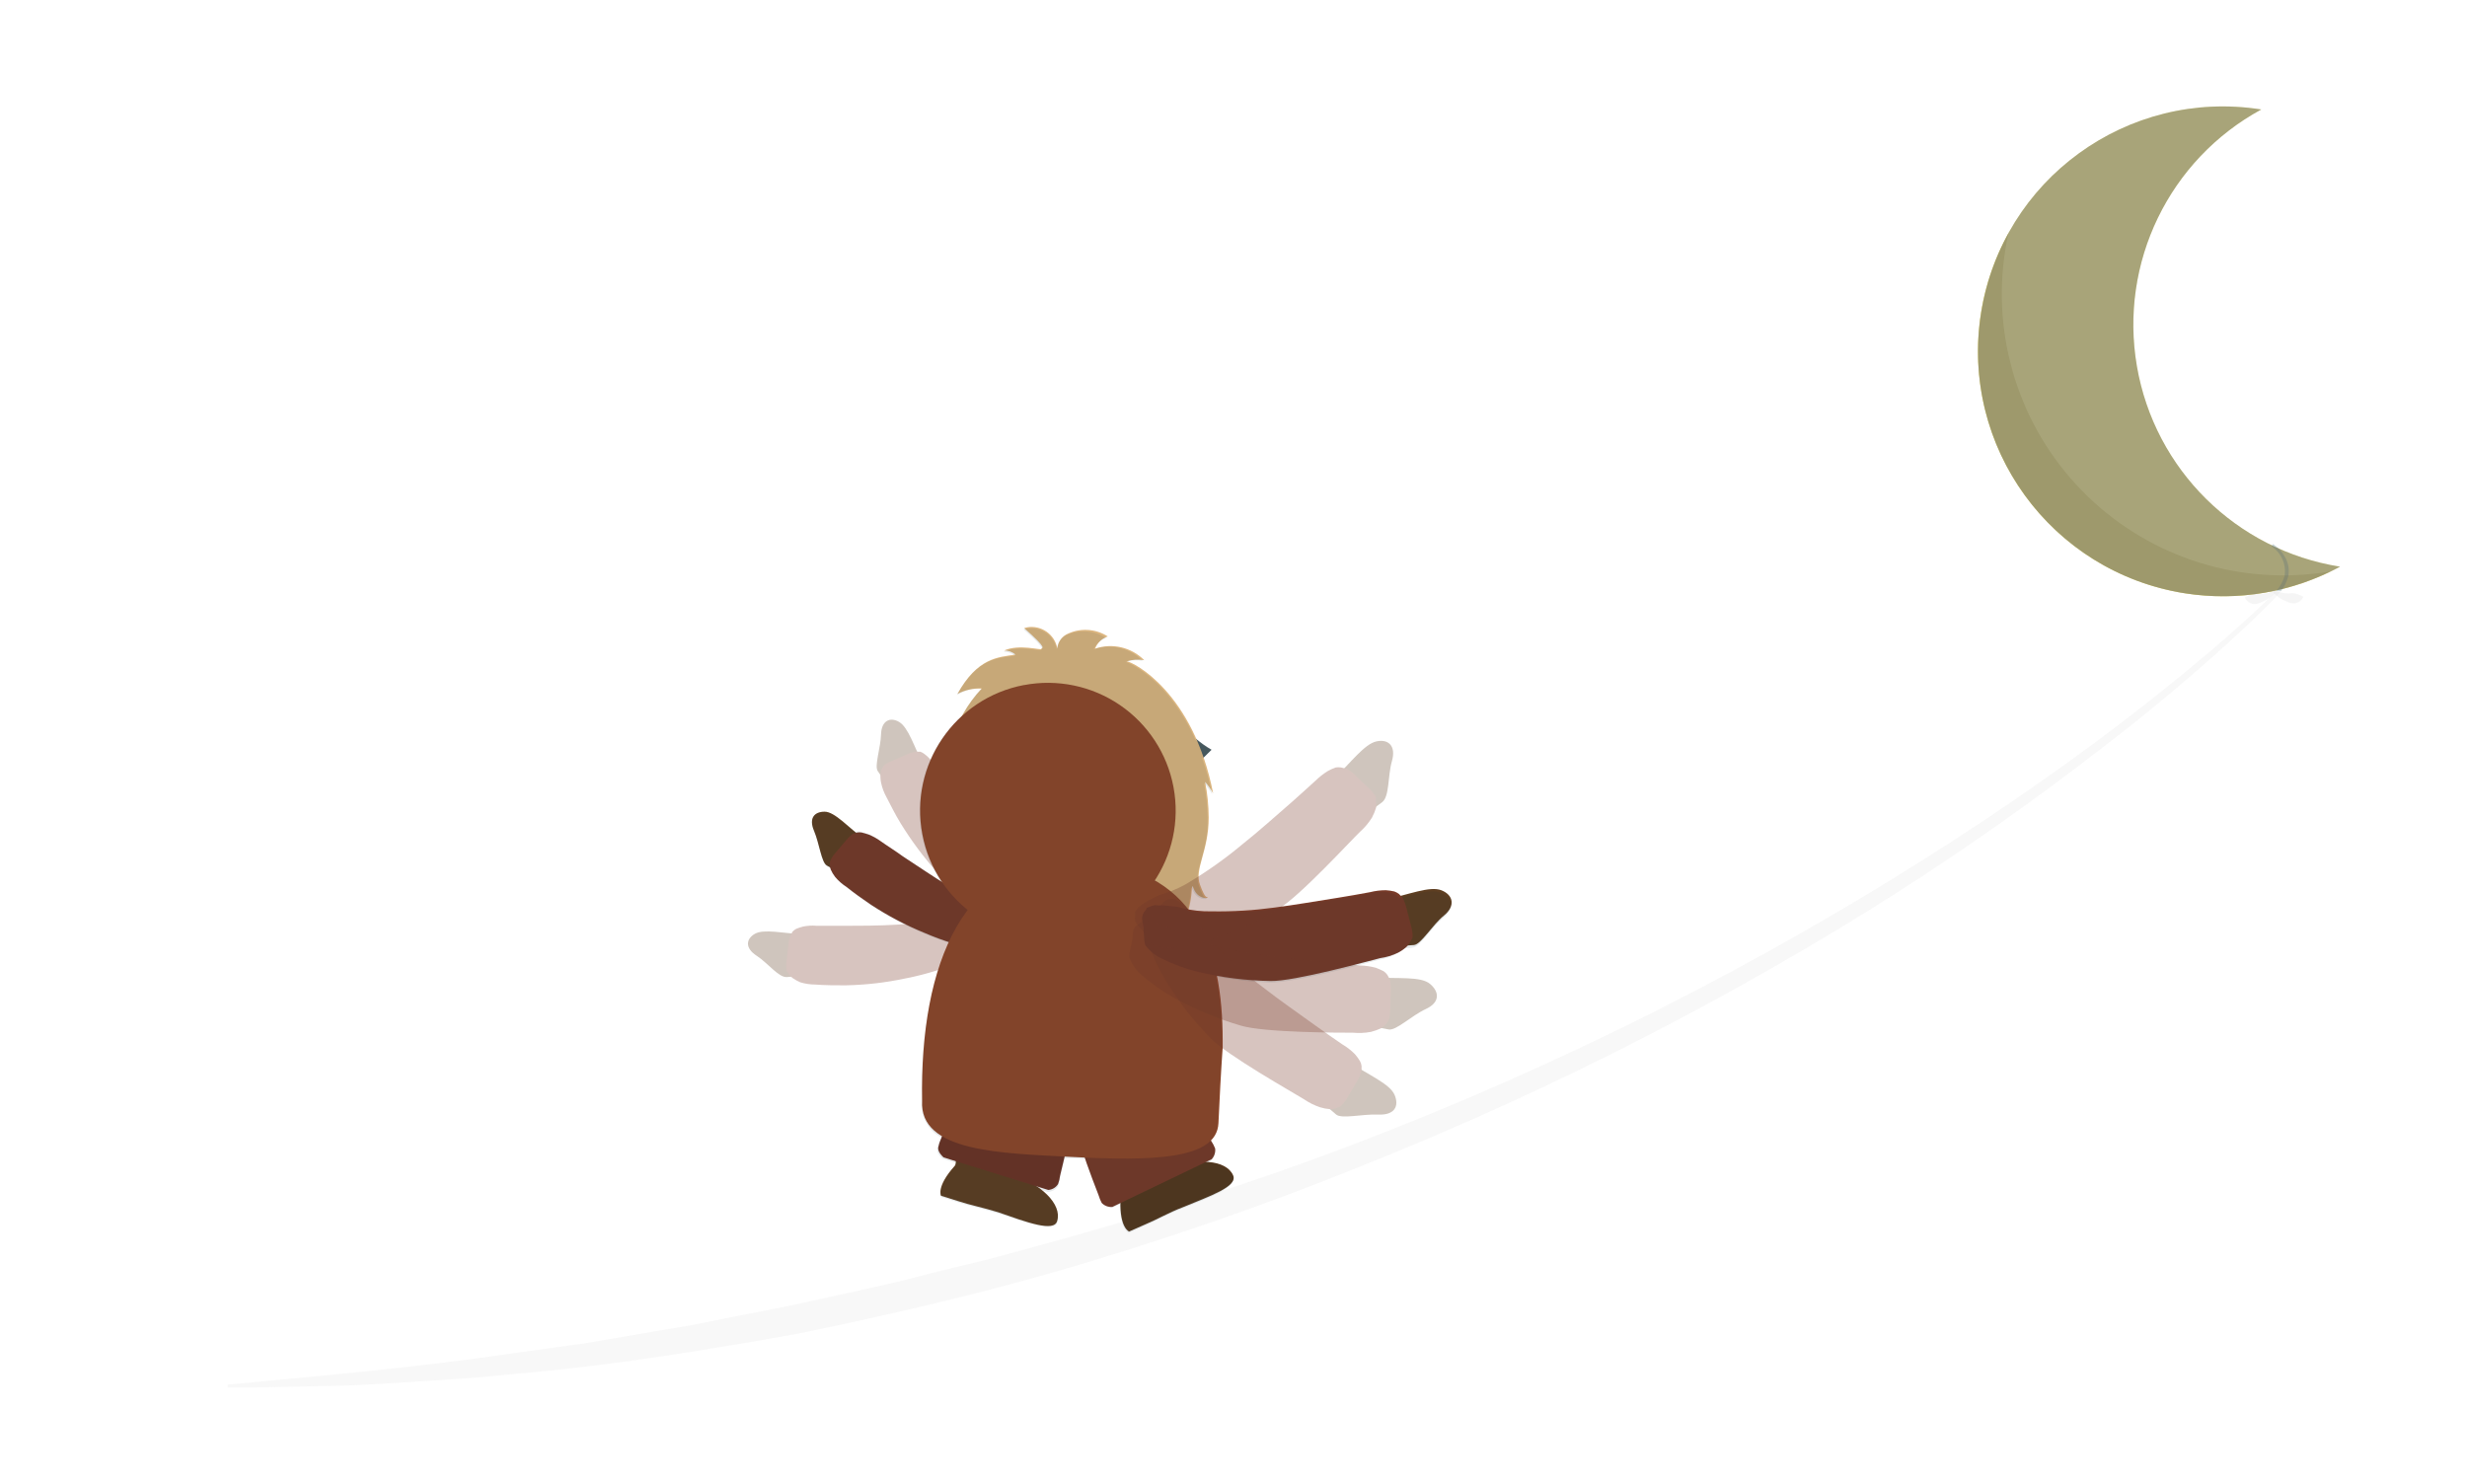
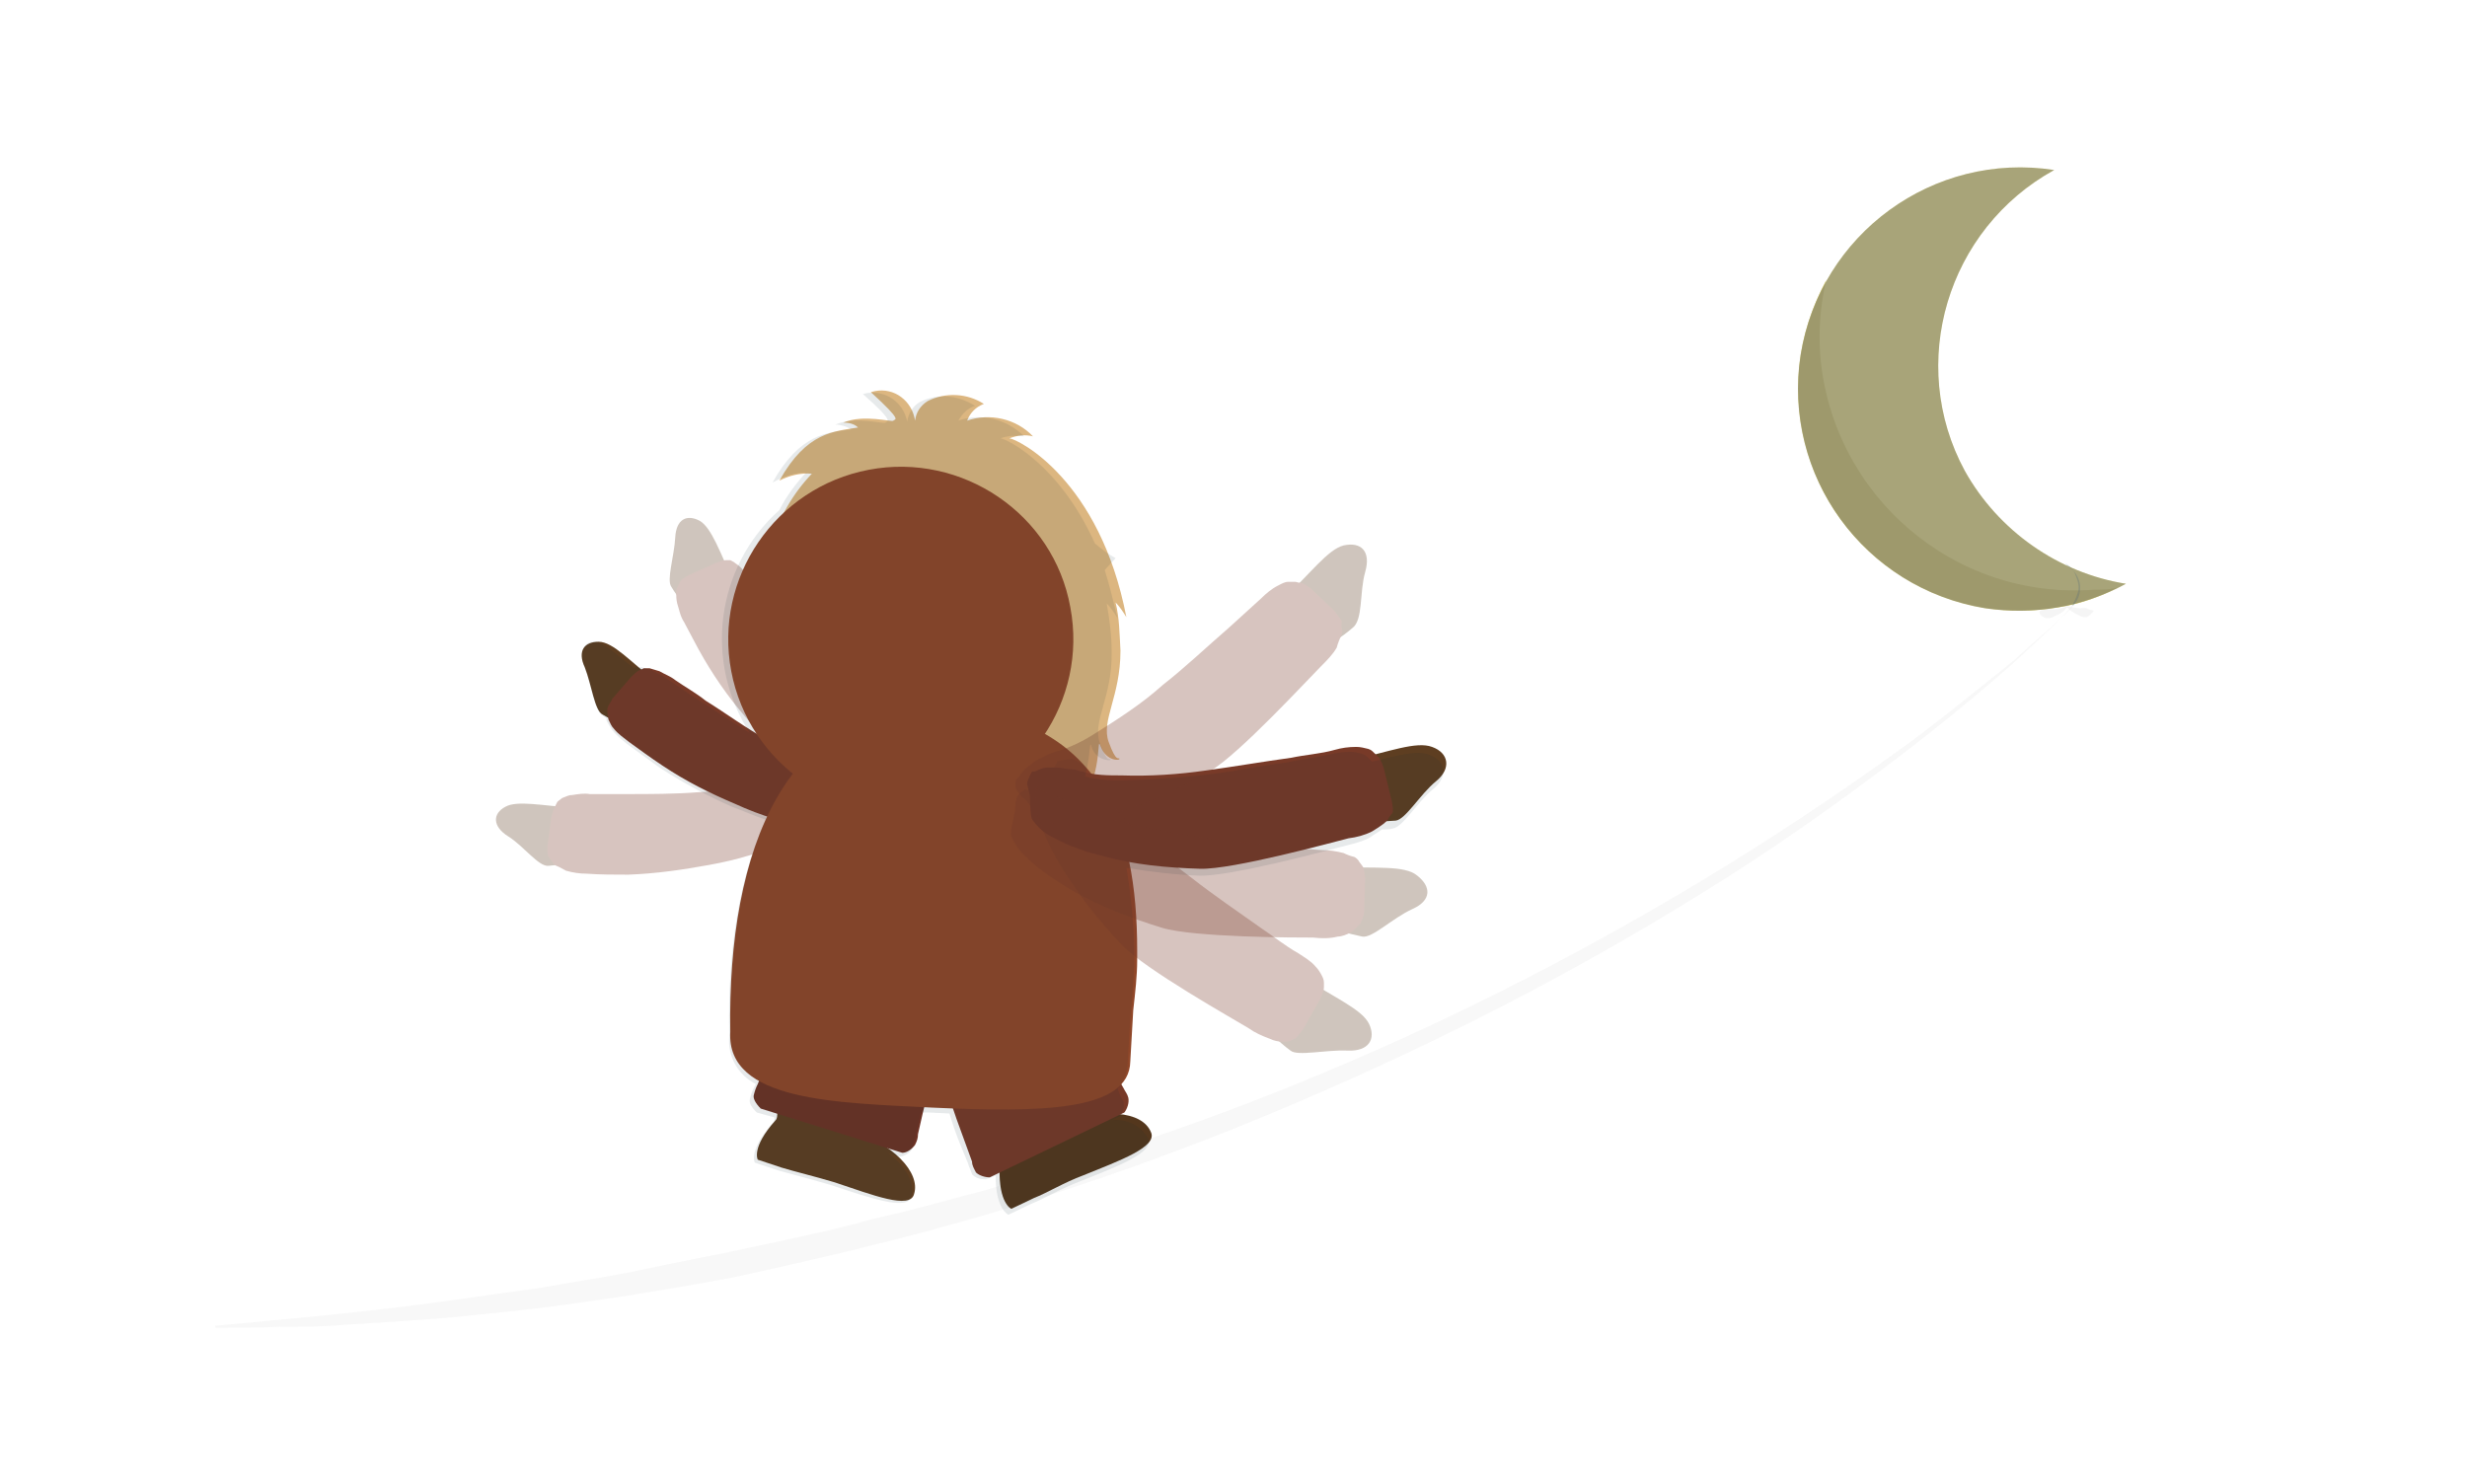
- <svg xmlns="http://www.w3.org/2000/svg" id="Layer_3" data-name="Layer 3" viewBox="0 0 251 151">
-   <defs>
-     <style>.cls-1{fill:none;}.cls-2{fill:#f4ed97;}.cls-3{fill:#e0d67c;}.cls-4{opacity:0.3;}.cls-5{fill:#5e3e21;}.cls-6{fill:#783a28;}.cls-7{opacity:0.15;}.cls-8{fill:#cecece;}.cls-9{fill:#4b5c61;}.cls-10{fill:#54371d;}.cls-11{fill:#6d3325;}.cls-12{fill:#dcb680;}.cls-13{fill:#8f4729;}.cls-14{opacity:0.2;}.cls-15{fill:#062633;opacity:0.1;isolation:isolate;}.cls-16{clip-path:url(#clip-path);}.cls-17{fill:#15576b;}.cls-18{fill:#5b5b5b;opacity:0.5;}</style>
-     <clipPath id="clip-path">
-       <rect class="cls-1" x="229.33" y="54.73" width="4.38" height="5.4" />
-     </clipPath>
-   </defs>
-   <path class="cls-2" d="M238.09,57.66a25.1,25.1,0,0,1-15.81,2.71,24.92,24.92,0,0,1,7.79-49.23,24.93,24.93,0,0,0,8,46.52Z" />
-   <path class="cls-3" d="M201.61,40A24.94,24.94,0,0,0,237.1,58.15c-.83.14-1.68.24-2.54.31a28.63,28.63,0,0,1-30.21-34.74A24.73,24.73,0,0,0,201.61,40Z" />
-   <g class="cls-4">
-     <path class="cls-5" d="M82,95.1c-2.33-.13-4.28-.61-5.2-.08s-1,1.46.17,2.22,2.24,2.23,3.08,2.18,2.43-.18,2.75-.75a17.92,17.92,0,0,0,.31-3.58Z" />
-     <path class="cls-6" d="M102.18,92.4c.39.32.45.54.46.71a4.64,4.64,0,0,1,0,.53,2.76,2.76,0,0,1-.34,1A3.82,3.82,0,0,1,101.08,96a16.27,16.27,0,0,1-2.92,1.68,28.86,28.86,0,0,1-6,1.87,32.25,32.25,0,0,1-6.11.71c-1.06,0-2.09,0-3.1-.08a5.25,5.25,0,0,1-1.53-.23,4.32,4.32,0,0,1-.76-.42,1.33,1.33,0,0,1-.36-.35l-.17-.26C80,98.82,80,98.68,80,98l.24-2.15a2.9,2.9,0,0,1,.26-.8l.14-.26a1.72,1.72,0,0,1,.37-.28,5.73,5.73,0,0,1,.7-.23,4.79,4.79,0,0,1,1.36-.08c.92,0,1.84,0,2.76,0,1.85,0,3.71,0,5.53-.12a37,37,0,0,0,5.34-.63,10,10,0,0,0,2.38-.76l.53-.22.57-.17c.21-.06.43-.11.64-.15a3,3,0,0,0,.42-.06,1.72,1.72,0,0,1,.81.09Z" />
+ <svg xmlns="http://www.w3.org/2000/svg" xmlns:xlink="http://www.w3.org/1999/xlink" version="1.1" id="Layer_3" x="0px" y="0px" viewBox="0 0 251 151" style="enable-background:new 0 0 251 151;" xml:space="preserve">
+   <style type="text/css">
+ 	.st0{fill:#F4ED97;}
+ 	.st1{fill:#E0D67C;}
+ 	.st2{opacity:0.3;}
+ 	.st3{fill:#5E3E21;}
+ 	.st4{fill:#783A28;}
+ 	.st5{opacity:0.15;}
+ 	.st6{fill:#CECECE;}
+ 	.st7{fill:#54371D;}
+ 	.st8{fill:#6D3325;}
+ 	.st9{fill:#DCB680;}
+ 	.st10{fill:#8F4729;}
+ 	.st11{opacity:0.2;}
+ 	.st12{opacity:0.1;fill:#062633;enable-background:new    ;}
+ 	.st13{clip-path:url(#SVGID_2_);}
+ 	.st14{fill:#15576B;}
+ 	.st15{opacity:0.5;fill:#5B5B5B;enable-background:new    ;}
+ </style>
+   <path class="st0" d="M216.3,59.4c-4.4,2.4-9.4,3.2-14.3,2.5c-12.3-2-20.7-13.5-18.8-25.8c2-12.3,13.5-20.7,25.8-18.8  c-10.9,6-15,19.7-9.1,30.6C203.3,54,209.4,58.3,216.3,59.4L216.3,59.4z" />
+   <path class="st1" d="M183.3,43.4c2.1,12.3,13.8,20.5,26.1,18.4c2.1-0.3,4.1-1,6-2c-0.7,0.2-1.6,0.2-2.3,0.2  c-14.3,1.1-26.7-9.6-27.9-23.8c-0.2-2.5,0-5.1,0.6-7.7C183.3,33.2,182.4,38.3,183.3,43.4z" />
+   <g class="st2">
+     <path class="st3" d="M58.4,82.2c-3.1-0.2-5.8-0.8-7-0.1c-1.3,0.7-1.3,2,0.3,3c1.6,1,3.1,3.1,4.1,3c1.2-0.1,3.3-0.3,3.7-1   c0.3-1.6,0.4-3.2,0.4-4.9L58.4,82.2z" />
+     <path class="st4" d="M85.7,78.5c0.5,0.4,0.6,0.7,0.6,1c0,0.3,0,0.4,0,0.7c-0.1,0.4-0.2,0.9-0.4,1.3c-0.4,0.7-1,1.3-1.6,1.8   c-1.3,0.9-2.5,1.6-4,2.2c-2.6,1.2-5.3,2-8.1,2.5c-2.7,0.5-5.5,0.9-8.3,1c-1.4,0-2.8,0-4.2-0.1c-0.7,0-1.4-0.1-2.1-0.3   c-0.4-0.2-0.7-0.4-1-0.5c-0.2-0.1-0.4-0.3-0.4-0.4l-0.3-0.4c-0.2-0.2-0.2-0.4-0.2-1.3l0.4-2.9c0.1-0.4,0.2-0.7,0.4-1.1l0.2-0.4   c0.2-0.2,0.4-0.3,0.5-0.4c0.3-0.1,0.6-0.3,1-0.3c0.6-0.1,1.3-0.2,1.8-0.1c1.3,0,2.5,0,3.7,0c2.5,0,5,0,7.5-0.2   c2.4-0.1,4.9-0.4,7.2-0.8c1.1-0.2,2.2-0.5,3.2-1l0.7-0.3l0.8-0.3c0.3-0.1,0.5-0.2,0.9-0.2c0.2,0,0.4,0,0.5-0.1   C84.9,78.2,85.2,78.3,85.7,78.5L85.7,78.5z" />
  </g>
-   <g class="cls-4">
-     <path class="cls-5" d="M94,78c-1-2.08-1.6-4-2.52-4.54s-1.8-.13-1.84,1.26-.69,3.2-.34,3.73c.47.71,1.39,2.05,2,2a18.4,18.4,0,0,0,3.24-1.52Z" />
-     <path class="cls-6" d="M106.6,93.93c-.1.49-.25.65-.4.73a2.23,2.23,0,0,1-.48.26,2.72,2.72,0,0,1-1,.21,4.19,4.19,0,0,1-1.78-.38A15.41,15.41,0,0,1,100,93a28.17,28.17,0,0,1-4.67-4.26,34.82,34.82,0,0,1-3.68-4.94c-.55-.89-1-1.81-1.47-2.71a5.18,5.18,0,0,1-.53-1.42,3.2,3.2,0,0,1-.07-.87,1.21,1.21,0,0,1,.11-.49l.15-.28c0-.07.11-.19.67-.5l2-.87c.61-.2.75-.22.83-.17l.3,0a1.56,1.56,0,0,1,.4.22,4.15,4.15,0,0,1,1.31,1.65c.45.81.93,1.6,1.39,2.39,1,1.58,1.87,3.19,2.88,4.72a34.38,34.38,0,0,0,3.19,4.39,10.24,10.24,0,0,0,1.85,1.69l.46.34.43.4c.16.16.32.32.46.49a2.85,2.85,0,0,0,.25.33c.1.08.19.25.34.75Z" />
+   <g class="st2">
+     <path class="st3" d="M74.6,59.1c-1.3-2.8-2.2-5.4-3.4-6.1c-1.3-0.7-2.4-0.2-2.5,1.7c-0.1,1.9-0.9,4.3-0.4,5c0.6,1,1.9,2.8,2.7,2.7   c1.5-0.5,3-1.3,4.4-2.1L74.6,59.1z" />
+     <path class="st4" d="M91.6,80.6c-0.2,0.6-0.4,0.9-0.5,1c-0.2,0.2-0.4,0.3-0.6,0.4c-0.4,0.2-0.9,0.3-1.3,0.3c-0.8,0-1.6-0.2-2.4-0.5   c-1.4-0.6-2.7-1.4-4-2.3c-2.3-1.7-4.4-3.6-6.3-5.8c-1.9-2.1-3.5-4.3-4.9-6.7c-0.7-1.2-1.3-2.4-2-3.7c-0.4-0.6-0.5-1.3-0.7-1.9   c-0.1-0.4-0.1-0.8-0.1-1.2c0-0.3,0.1-0.4,0.2-0.6l0.2-0.4c0-0.1,0.2-0.3,0.9-0.7l2.7-1.2c0.8-0.3,1-0.3,1.1-0.3h0.4   c0.2,0.1,0.4,0.2,0.5,0.3c0.8,0.5,1.3,1.3,1.8,2.2c0.6,1.1,1.3,2.2,1.9,3.2c1.3,2.2,2.5,4.3,3.9,6.4c1.3,2.1,2.7,4,4.3,5.9   c0.7,0.9,1.6,1.6,2.5,2.2l0.6,0.4l0.5,0.5c0.2,0.2,0.4,0.4,0.6,0.6c0.1,0.2,0.2,0.3,0.4,0.4c0.2,0.1,0.3,0.4,0.4,1L91.6,80.6   L91.6,80.6z" />
  </g>
-   <g class="cls-7">
-     <path class="cls-8" d="M231.27,55.35a4,4,0,0,1,1.26,1.41,2.82,2.82,0,0,1,.28,1.89,4.22,4.22,0,0,1-.88,1.69c-.42.47-.85.89-1.28,1.33-1.73,1.73-3.53,3.37-5.35,5Q219.83,71.53,214,76q-11.6,9-24,16.72A331.49,331.49,0,0,1,137.62,119c-9.08,3.66-18.35,6.85-27.71,9.66s-18.9,5-28.49,7c-9.59,1.72-19.26,3.31-29,4.13-4.86.53-9.75.76-14.62,1.07-2.43.16-4.88.16-7.32.22s-4.88.11-7.32.11v-.3c9.69-.9,19.38-1.76,29-3.18l7.21-1,7.18-1.22,3.59-.61,3.58-.71,7.14-1.41,7.1-1.57c1.18-.27,2.37-.51,3.55-.81l3.53-.89c2.34-.61,4.72-1.12,7.06-1.76l7-1.93c9.33-2.62,18.59-5.56,27.67-9A328.72,328.72,0,0,0,189.2,91.47c8.34-5,16.47-10.35,24.28-16.15q5.86-4.36,11.43-9.07c1.84-1.59,3.68-3.19,5.43-4.87.43-.42.87-.85,1.28-1.28a3.86,3.86,0,0,0,.82-1.5,3,3,0,0,0-1.33-3Z" />
+   <g class="st5">
+     <path class="st6" d="M210.1,57.3c0.5,0.3,0.9,0.7,1.1,1.3c0.2,0.5,0.4,1.1,0.2,1.7c-0.2,0.6-0.4,1.1-0.8,1.6   c-0.4,0.4-0.7,0.8-1.1,1.2c-1.6,1.6-3.2,3-4.8,4.5c-3.3,2.9-6.7,5.7-10.2,8.4c-7,5.4-14.2,10.5-21.7,15.1   c-15,9.3-31,17.2-47.4,23.8c-8.3,3.3-16.6,6.2-25.1,8.7c-8.5,2.5-17.1,4.5-25.8,6.4c-8.7,1.6-17.4,3-26.2,3.8   c-4.4,0.5-8.8,0.7-13.2,1c-2.2,0.2-4.4,0.2-6.6,0.2c-2.2,0.1-4.4,0.1-6.6,0.1v-0.2c8.7-0.8,17.6-1.6,26.2-2.9l6.5-0.9l6.5-1.1   l3.3-0.6l3.3-0.7l6.5-1.3l6.5-1.4c1.1-0.2,2.1-0.5,3.2-0.7l3.2-0.8c2.1-0.6,4.2-1,6.4-1.6l6.4-1.7c8.4-2.4,16.8-5.1,25.1-8.2   c16.5-6.2,32.3-13.9,47.5-23c7.5-4.5,14.9-9.4,22-14.6c3.5-2.6,6.9-5.4,10.4-8.2c1.6-1.5,3.3-2.9,4.9-4.4c0.4-0.4,0.8-0.7,1.1-1.1   c0.3-0.4,0.6-0.8,0.7-1.4c0.2-1.1-0.3-2.1-1.2-2.7L210.1,57.3z" />
  </g>
-   <path class="cls-5" d="M88.15,85.59c-1.85-1.42-3.22-3-4.25-3s-1.63.64-1.08,1.94.75,3.23,1.31,3.54c.72.44,2.13,1.25,2.69.94a18.43,18.43,0,0,0,2.28-2.78Z" />
-   <path class="cls-6" d="M106.3,94.72a.91.91,0,0,1,0,.84A2.73,2.73,0,0,1,106,96a2.47,2.47,0,0,1-.79.61,3.89,3.89,0,0,1-1.77.43,17.19,17.19,0,0,1-3.36-.27,28.46,28.46,0,0,1-6-1.84,31.92,31.92,0,0,1-5.46-2.87c-.88-.59-1.71-1.19-2.5-1.82a5.16,5.16,0,0,1-1.14-1,3.55,3.55,0,0,1-.45-.75,1.33,1.33,0,0,1-.09-.49v-.31a2.48,2.48,0,0,1,.42-.74l1.39-1.64c.45-.44.6-.54.66-.5l.29-.1a1.44,1.44,0,0,1,.46,0c.25.06.48.13.72.21a5.62,5.62,0,0,1,1.2.66c.76.54,1.52,1,2.28,1.56,1.55,1,3.07,2.07,4.63,3a36.4,36.4,0,0,0,4.78,2.53,10.64,10.64,0,0,0,2.39.73,4,4,0,0,1,.58.11l.55.18a3.41,3.41,0,0,1,.63.24l.36.2a1.91,1.91,0,0,1,.63.54Z" />
-   <path class="cls-9" d="M109.35,90s-1,.09-4-3.29-2.83-4.52-2.83-4.52l15.4-12a8.75,8.75,0,0,0,2.21,3.37,11,11,0,0,0,3.14,2.73L109.35,90" />
-   <path class="cls-5" d="M97.1,118.67c-1.86,2.09-1.36,3-1.36,3l1.82.57h0c1,.34,2.51.65,4,1.11,2.87,1,5.69,2.07,6,.88.52-1.69-1.65-3.83-4.81-4.8a9.8,9.8,0,0,0-1.6-.38,3.31,3.31,0,0,0-.35-2.43s-3.76-.91-3.79-.43S97.5,118.34,97.1,118.67Z" />
-   <path class="cls-10" d="M114,122.2c-.08,2.76.88,3.11.88,3.11l1.74-.77h0c1-.41,2.32-1.17,3.72-1.7,2.76-1.14,5.63-2.11,5.12-3.25-.69-1.59-3.73-1.85-6.77-.52a9.51,9.51,0,0,0-1.45.76,12.18,12.18,0,0,0,0-2.63s-5.31,2.73-5,3.11S114,121.67,114,122.2Z" />
-   <path class="cls-11" d="M108.29,107.25a3.38,3.38,0,0,1,1.06,2.14c0,.61-.06,1.18-.07,1.78-.09,1.15-.26,2.29-.37,3.43a27.64,27.64,0,0,1-.66,3.38l-.4,1.67a3.35,3.35,0,0,1-.2.83,1.28,1.28,0,0,1-1,.6L96,117.77c-.46-.44-.6-.78-.53-1.07a3.94,3.94,0,0,1,.27-.82l.63-1.61c.42-1.08.85-2.13,1.36-3.17S98.8,109,99.35,108c.39-.5.6-1,1-1.5a3.42,3.42,0,0,1,2.09-1.15Z" />
-   <path class="cls-6" d="M115.07,106.51a3.67,3.67,0,0,1,2.25.84c.36.43.75.92,1.14,1.38.73.94,1.47,1.85,2.1,2.85s1.25,2,1.82,3l.85,1.51a4.23,4.23,0,0,1,.4.76,1.37,1.37,0,0,1-.36,1.11l-10.1,4.85a1.37,1.37,0,0,1-1.08-.41,4.51,4.51,0,0,1-.32-.79l-.63-1.65c-.41-1.07-.79-2.16-1.12-3.25s-.6-2.23-.86-3.35c-.11-.6-.24-1.16-.33-1.76a3.41,3.41,0,0,1,.76-2.27Z" />
-   <path class="cls-12" d="M108.26,96.18c-4-.92-6.09-3.17-6.19-4.29-.24.13,0,1.51.16,2.07-6.81-8.74-5-13-4.41-14.23-.25-.07-1.17,1.47-1.32,1.74a13.17,13.17,0,0,1,3.38-11.4,4.71,4.71,0,0,0-2.47.54c2.06-3.7,4.14-3.74,5.91-4a1.69,1.69,0,0,0-1.16-.42c1.56-.69,3.74,0,3.78-.16s.77.1-1.74-2.12l.31-.08A2.67,2.67,0,0,1,107.58,66a1.78,1.78,0,0,1,.91-1.44,4.22,4.22,0,0,1,4.22.2A2.08,2.08,0,0,0,111.42,66a4.83,4.83,0,0,1,5,1.18,3.71,3.71,0,0,0-1.78.11c.66.07,6.76,3.13,8.79,13.43a6.75,6.75,0,0,0-.82-1.16,19.06,19.06,0,0,1,.37,3.61c0,3.44-1.48,5.24-.89,6.85s.7,1.15.77,1.29-1,.18-1.41-.89.23,1.52-1.43,4.23c-1.2,2-1.24,4.29-2.32,5.43C116.25,98.33,113.74,97.41,108.26,96.18Z" />
-   <path class="cls-13" d="M124.4,106.6l0-.55a.86.86,0,0,0,0-.17c0-9.43-2.77-17.69-14.54-18.32h0C98,86.89,93.58,98.18,93.82,112h0c-.3,5.24,8.05,5.33,15.15,5.72,8.2.42,14.82.31,15-3.43l.19-3.83C124.23,109.06,124.32,107.78,124.4,106.6Z" />
-   <path class="cls-5" d="M139.47,91.76a21.7,21.7,0,0,0,1.08,4c.45.62,2.33.49,3.3.4.74-.06,1.84-2,3.06-3s.93-2.1-.25-2.57-3.29.43-5.91,1Z" />
-   <path class="cls-6" d="M116.66,92.39c.58-.25.83-.33,1-.27a2.05,2.05,0,0,0,.49,0,6.83,6.83,0,0,1,.78.06l.69.07c.23,0,.44.1.66.15a11.32,11.32,0,0,0,3,.33,42.4,42.4,0,0,0,6.37-.38c2.15-.28,4.32-.66,6.48-1,1.09-.18,2.17-.36,3.26-.57a6.7,6.7,0,0,1,1.61-.2,5.07,5.07,0,0,1,.87.13,1.66,1.66,0,0,1,.47.26l.24.25c.09,0,.19.18.44.88l.63,2.44c.14.76.06.91,0,1l-.18.32a1.76,1.76,0,0,1-.37.49,4.23,4.23,0,0,1-.86.59,6.11,6.11,0,0,1-1.81.55c-1.17.29-8.72,2.38-11.16,2.33a34.31,34.31,0,0,1-7.35-.92,18.11,18.11,0,0,1-3.69-1.34,4.55,4.55,0,0,1-1.66-1.32c-.24-.31-.16-1.77-.27-2.15a4.37,4.37,0,0,1-.11-.63,1.33,1.33,0,0,1,.42-.91Z" />
-   <path class="cls-13" d="M104.2,69.7h0a13,13,0,1,0,15.19,10.36A13,13,0,0,0,104.18,69.71Z" />
-   <g class="cls-14">
-     <path class="cls-8" d="M231.31,60.07a5.35,5.35,0,0,0,1.53.32c.25,0,.48-.07.69,0a3.81,3.81,0,0,1,.79.31v.09a1.12,1.12,0,0,1-.8.6,1.52,1.52,0,0,1-.91-.19,3.68,3.68,0,0,1-1.4-1Z" />
+   <path class="st3" d="M66.7,69.3c-2.5-1.9-4.3-4-5.8-4c-1.4,0-2.2,0.9-1.4,2.6c0.7,1.8,1,4.4,1.8,4.8c1,0.6,2.9,1.7,3.6,1.3  c1.2-1.2,2.2-2.4,3.1-3.8L66.7,69.3z" />
+   <path class="st4" d="M91.3,81.6c0.2,0.4,0.2,0.8,0,1.2c-0.1,0.2-0.3,0.4-0.4,0.6c-0.3,0.4-0.6,0.6-1.1,0.8c-0.7,0.4-1.5,0.5-2.4,0.5  c-1.5,0-3.1-0.1-4.5-0.4c-2.8-0.5-5.5-1.3-8.1-2.5c-2.6-1.1-5-2.3-7.4-3.9c-1.2-0.8-2.3-1.6-3.4-2.4c-0.5-0.4-1.1-0.8-1.5-1.3  c-0.3-0.3-0.4-0.6-0.6-1c0-0.3-0.1-0.5-0.1-0.7v-0.4c0.1-0.4,0.4-0.7,0.5-1l1.9-2.2c0.6-0.6,0.8-0.7,0.9-0.7l0.4-0.2  c0.2,0,0.4,0,0.6,0c0.4,0.1,0.6,0.2,1,0.3c0.5,0.3,1.1,0.5,1.6,0.9c1,0.7,2.1,1.3,3.1,2.1c2.1,1.3,4.1,2.8,6.3,4  c2.1,1.3,4.2,2.4,6.5,3.4c1.1,0.4,2.2,0.8,3.2,1c0.3,0,0.5,0.1,0.8,0.2l0.7,0.3c0.3,0.1,0.5,0.2,0.8,0.4l0.4,0.3  c0.4,0.2,0.6,0.4,0.8,0.7V81.6z" />
+   <path class="st3" d="M78.9,114c-2.5,2.8-1.8,4-1.8,4l2.4,0.8l0,0c1.3,0.4,3.4,0.9,5.4,1.5c3.9,1.3,7.7,2.8,8.1,1.2  c0.7-2.2-2.2-5.2-6.5-6.5c-0.7-0.3-1.4-0.4-2.2-0.5c0.3-1.1,0.1-2.2-0.4-3.3c0,0-5.1-1.3-5.1-0.5C78.7,111.3,79.4,113.6,78.9,114z" />
+   <path class="st7" d="M101.7,118.8c-0.1,3.7,1.2,4.2,1.2,4.2l2.3-1.1l0,0c1.3-0.5,3.1-1.6,5-2.3c3.7-1.5,7.6-2.9,6.9-4.4  c-0.9-2.2-5-2.5-9.2-0.7c-0.7,0.3-1.3,0.6-2,1c0.1-1.2,0.1-2.3,0-3.6c0,0-7.2,3.7-6.7,4.2C99.7,116.7,101.7,118.1,101.7,118.8z" />
+   <path class="st8" d="M94,98.6c0.8,0.7,1.3,1.8,1.4,2.9c0,0.8-0.1,1.6-0.1,2.4c-0.1,1.5-0.4,3.1-0.5,4.7c-0.2,1.5-0.5,3.1-0.9,4.6  l-0.5,2.2c0,0.4-0.1,0.7-0.3,1.1c-0.3,0.4-0.8,0.8-1.3,0.8l-14.4-4.5c-0.6-0.6-0.8-1.1-0.7-1.4c0.1-0.4,0.2-0.7,0.4-1.1l0.9-2.2  c0.5-1.4,1.2-2.9,1.8-4.3c0.7-1.4,1.4-2.9,2.2-4.2c0.5-0.7,0.8-1.3,1.3-2.1c0.7-0.8,1.7-1.3,2.8-1.5L94,98.6z" />
+   <path class="st4" d="M103.2,97.6c1.1,0,2.2,0.4,3.1,1.2c0.4,0.5,1,1.3,1.5,1.9c1,1.3,2,2.5,2.9,3.9c0.8,1.3,1.7,2.7,2.4,4l1.2,2.1  c0.2,0.4,0.4,0.6,0.5,1c0.1,0.5-0.1,1.1-0.4,1.5l-13.7,6.6c-0.5,0-1.1-0.2-1.4-0.5c-0.2-0.4-0.4-0.7-0.4-1.1l-0.8-2.2  c-0.5-1.4-1.1-2.9-1.5-4.4c-0.4-1.4-0.8-3.1-1.2-4.5c-0.2-0.8-0.4-1.5-0.4-2.3c0-1.1,0.4-2.2,1-3.1L103.2,97.6z" />
+   <path class="st9" d="M93.9,83.6c-5.4-1.3-8.3-4.3-8.4-5.8c-0.4,0.2,0,2.1,0.2,2.8c-9.2-11.8-6.7-17.5-5.9-19.3  c-0.4-0.1-1.6,2-1.8,2.3c-1-5.6,0.7-11.3,4.6-15.4c-1.2-0.1-2.3,0.2-3.3,0.7c2.8-5,5.6-5,8-5.4c-0.4-0.4-1-0.5-1.5-0.5  c2.1-0.9,5,0,5.1-0.2s1.1,0.2-2.3-2.9l0.4-0.1c2-0.4,3.8,1,4.1,3c0.1-0.8,0.5-1.5,1.3-2c1.8-0.9,4-0.8,5.7,0.3  c-0.8,0.3-1.4,0.9-1.7,1.7c2.3-0.8,5-0.2,6.7,1.6c-0.8-0.2-1.6-0.1-2.4,0.2c0.9,0.1,9.2,4.2,11.9,18.2c-0.3-0.5-0.7-1.1-1.1-1.5  c0.4,1.6,0.4,3.2,0.5,4.9c0,4.7-2,7.1-1.2,9.3c0.8,2.2,1,1.5,1.1,1.7c0.1,0.2-1.3,0.3-1.9-1.2c-0.5-1.4,0.3,2.1-1.9,5.8  c-1.6,2.7-1.7,5.8-3.1,7.4C104.7,86.5,101.4,85.2,93.9,83.6z" />
+   <path class="st10" d="M115.7,97.7V97c0-0.1,0-0.2,0-0.3C115.7,84,112,72.8,96,72l0,0c-16-0.9-22,14.4-21.7,33l0,0  c-0.4,7.1,10.9,7.2,20.5,7.7c11.1,0.5,20.1,0.4,20.2-4.7l0.3-5.2C115.5,101,115.7,99.3,115.7,97.7z" />
+   <path class="st3" d="M136.1,77.6c0.3,1.9,0.8,3.7,1.4,5.4c0.6,0.8,3.1,0.6,4.5,0.5c1-0.1,2.5-2.7,4.1-4s1.3-2.9-0.4-3.5  c-1.6-0.6-4.4,0.5-8,1.3L136.1,77.6z" />
+   <path class="st4" d="M105.3,78.5c0.8-0.4,1.1-0.4,1.3-0.4c0.2,0,0.4,0,0.6,0c0.4,0,0.7,0,1.1,0.1l0.9,0.1c0.3,0,0.6,0.2,0.9,0.2  c1.3,0.4,2.7,0.4,4,0.4c2.9,0.1,5.8-0.1,8.6-0.5c2.9-0.4,5.8-0.9,8.7-1.3c1.4-0.3,3-0.4,4.4-0.8c0.7-0.2,1.4-0.3,2.2-0.3  c0.4,0,0.8,0.1,1.2,0.2c0.3,0.1,0.4,0.2,0.6,0.4l0.4,0.4c0.1,0,0.3,0.3,0.6,1.2l0.8,3.3c0.2,1,0.1,1.3,0,1.3l-0.3,0.4  c-0.1,0.3-0.3,0.4-0.5,0.6c-0.4,0.3-0.7,0.5-1.2,0.8c-0.8,0.4-1.6,0.6-2.4,0.7c-1.6,0.4-11.8,3.2-15.1,3.1c-3.3-0.1-6.7-0.4-9.9-1.3  c-1.7-0.4-3.4-1-4.9-1.8c-0.9-0.4-1.6-1-2.2-1.8c-0.4-0.4-0.2-2.4-0.4-2.9c-0.1-0.3-0.1-0.5-0.2-0.8c0-0.4,0.3-0.9,0.5-1.3  L105.3,78.5z" />
+   <path class="st10" d="M88.4,47.8L88.4,47.8c-9.5,1.8-15.8,11-14,20.5s11,15.8,20.5,14s15.8-11,14-20.5C107.2,52.3,97.9,46,88.4,47.8  L88.4,47.8L88.4,47.8z" />
+   <g class="st11">
+     <path class="st6" d="M210.2,61.6c0.4,0.2,0.9,0.2,1.4,0.3c0.2,0,0.4-0.1,0.7,0c0.2,0.1,0.5,0.2,0.7,0.2v0.1   c-0.2,0.2-0.4,0.5-0.7,0.6c-0.2,0-0.6,0-0.8-0.2c-0.5-0.2-0.9-0.5-1.3-0.9L210.2,61.6z" />
  </g>
-   <g class="cls-14">
-     <path class="cls-8" d="M231.52,60.26a3.48,3.48,0,0,1-1.4,1,1.53,1.53,0,0,1-.91.2,1.16,1.16,0,0,1-.79-.61v-.09a3.14,3.14,0,0,1,.79-.3c.21-.09.44,0,.69,0a5,5,0,0,0,1.52-.32Z" />
+   <g class="st11">
+     <path class="st6" d="M210.3,61.8c-0.3,0.4-0.7,0.7-1.3,0.9c-0.2,0.2-0.6,0.2-0.8,0.2c-0.3-0.1-0.6-0.2-0.7-0.6v-0.1   c0.2-0.1,0.5-0.2,0.7-0.2c0.2-0.1,0.4,0,0.7,0c0.5,0,0.9-0.1,1.4-0.3L210.3,61.8z" />
  </g>
-   <g class="cls-4">
-     <path class="cls-5" d="M136,107.17a22.9,22.9,0,0,0-2.1,3.62c-.13.75,1.29,2,2.05,2.62.56.47,2.69-.07,4.31,0s2.12-.85,1.63-2-2.63-2-4.87-3.49Z" />
-     <path class="cls-6" d="M119.39,91.46a2,2,0,0,1,.86.47,2.82,2.82,0,0,0,.36.33,5.67,5.67,0,0,1,.52.58l.44.54c.14.2.24.39.36.58a12.7,12.7,0,0,0,1.81,2.32,41,41,0,0,0,4.81,4.22c1.72,1.34,3.53,2.58,5.31,3.87.89.63,1.75,1.25,2.7,1.89a6.28,6.28,0,0,1,1.29,1,5.17,5.17,0,0,1,.52.71,1.32,1.32,0,0,1,.16.51v.34c0,.11,0,.26-.3.94l-1.29,2.17c-.44.6-.61.75-.68.71l-.35.14a1.77,1.77,0,0,1-.6.08,4.46,4.46,0,0,1-1-.19,6.79,6.79,0,0,1-1.66-.83c-1-.63-7.88-4.49-9.52-6.24a33.55,33.55,0,0,1-4.58-5.9,18.55,18.55,0,0,1-1.67-3.55,4.41,4.41,0,0,1-.23-2.1c0-.39,1.13-1.38,1.32-1.72a5.88,5.88,0,0,1,.36-.51c.13-.16.33-.32,1-.37Z" />
+   <g class="st2">
+     <path class="st3" d="M131.4,98.5c-1.1,1.5-2.1,3.1-2.9,4.9c-0.2,1,1.7,2.7,2.8,3.5c0.7,0.6,3.6-0.1,5.8,0c2.2,0.1,2.9-1.2,2.2-2.7   c-0.7-1.5-3.6-2.7-6.6-4.7L131.4,98.5z" />
+     <path class="st4" d="M109,77.2c0.4,0.1,0.8,0.4,1.2,0.6c0.2,0.2,0.3,0.3,0.4,0.4c0.3,0.3,0.4,0.5,0.7,0.8l0.6,0.7   c0.2,0.3,0.4,0.5,0.4,0.8c0.7,1.2,1.5,2.2,2.4,3.1c2,2.1,4.2,4,6.5,5.7c2.3,1.8,4.8,3.5,7.2,5.2c1.2,0.8,2.3,1.7,3.7,2.5   c0.6,0.4,1.3,0.8,1.7,1.3c0.3,0.3,0.5,0.6,0.7,1c0.1,0.2,0.2,0.4,0.2,0.7v0.4c0,0.2,0,0.4-0.4,1.3l-1.7,3c-0.6,0.8-0.8,1-0.9,1   l-0.4,0.2c-0.3,0.1-0.5,0.1-0.8,0.1c-0.4,0-0.9-0.1-1.3-0.3c-0.8-0.3-1.5-0.6-2.2-1.1c-1.3-0.8-10.6-6-12.9-8.5   c-2.3-2.4-4.4-5.1-6.2-8c-0.9-1.5-1.7-3.1-2.2-4.8c-0.4-0.9-0.4-1.9-0.3-2.9c0-0.5,1.5-1.9,1.8-2.3c0.2-0.3,0.3-0.4,0.4-0.7   C107.7,77.5,108,77.3,109,77.2L109,77.2z" />
  </g>
-   <g class="cls-4">
-     <path class="cls-5" d="M134.62,80.16a21.82,21.82,0,0,0,3,2.87c.74.32,2.23-.81,3-1.4s.56-2.65,1-4.19-.36-2.27-1.58-2-2.55,2.1-4.5,4Z" />
-     <path class="cls-6" d="M115.49,92.8a2.2,2.2,0,0,1,.66-.73,3.62,3.62,0,0,0,.41-.27,6.52,6.52,0,0,1,.68-.38l.63-.3c.22-.09.43-.14.64-.22a11.41,11.41,0,0,0,2.67-1.25,42.56,42.56,0,0,0,5.21-3.73c1.71-1.36,3.34-2.83,5-4.27.82-.74,1.64-1.46,2.45-2.21a7.41,7.41,0,0,1,1.28-1,5.58,5.58,0,0,1,.79-.35,2,2,0,0,1,.54,0l.34.09c.12,0,.27,0,.86.48l1.82,1.74c.48.57.57.75.53.82l0,.38a1.78,1.78,0,0,1,0,.61,5.82,5.82,0,0,1-.42,1,6.7,6.7,0,0,1-1.19,1.41c-.89.84-6.19,6.63-8.29,7.84a32.46,32.46,0,0,1-6.78,3.1,18.88,18.88,0,0,1-3.79.84,4.3,4.3,0,0,1-2.1-.25c-.37-.13-1.07-1.41-1.37-1.67a3.72,3.72,0,0,1-.41-.48c-.13-.15-.24-.4-.14-1Z" />
+   <g class="st2">
+     <path class="st3" d="M129.6,61.9c1.3,1.4,2.6,2.7,4,3.9c1,0.4,3.1-1.1,4-1.9c1.1-0.8,0.7-3.6,1.3-5.7s-0.4-3.1-2.2-2.7   c-1.6,0.4-3.4,2.9-6.1,5.4L129.6,61.9z" />
+     <path class="st4" d="M103.7,79c0.2-0.4,0.5-0.7,0.9-1c0.2-0.1,0.4-0.3,0.5-0.4c0.3-0.2,0.6-0.4,0.9-0.5l0.8-0.4   c0.3-0.1,0.5-0.2,0.9-0.3c1.3-0.4,2.5-1,3.6-1.7c2.4-1.5,4.9-3.1,7-5c2.3-1.8,4.5-3.9,6.7-5.8c1.1-1,2.2-2,3.3-3   c0.5-0.5,1.1-1,1.7-1.3c0.4-0.2,0.7-0.4,1.1-0.4c0.3,0,0.4,0,0.7,0l0.4,0.1c0.2,0,0.4,0,1.2,0.6l2.4,2.3c0.6,0.8,0.8,1,0.7,1.1v0.5   c0.1,0.3,0.1,0.5,0,0.8c-0.2,0.4-0.4,0.9-0.5,1.3c-0.4,0.7-1,1.3-1.6,1.9c-1.2,1.2-8.4,9-11.2,10.6c-2.9,1.7-5.9,3.1-9.2,4.2   c-1.7,0.5-3.4,0.9-5.1,1.2c-1,0.1-2,0-2.9-0.4c-0.5-0.2-1.4-1.9-1.9-2.2c-0.2-0.2-0.4-0.4-0.5-0.6c-0.2-0.2-0.4-0.5-0.2-1.3   L103.7,79z" />
  </g>
-   <g class="cls-4">
-     <path class="cls-5" d="M138.22,99.25a21.46,21.46,0,0,0,0,4.24c.26.73,2.1,1.09,3.07,1.26.74.15,2.33-1.41,3.78-2.08s1.39-1.74.43-2.55-3.25-.5-5.93-.68Z" />
-     <path class="cls-6" d="M116.09,93.82c.63-.1.85-.09,1,0l.48.1a6.44,6.44,0,0,1,.74.25l.64.25.6.33a11.51,11.51,0,0,0,2.71,1.13,43.23,43.23,0,0,0,6.28,1.31c2.15.32,4.35.51,6.52.74,1.09.11,2.18.23,3.29.31a6.88,6.88,0,0,1,1.62.23,8.08,8.08,0,0,1,.8.35,1.49,1.49,0,0,1,.38.37l.17.31c.08.07.14.22.2,1l-.08,2.49a2.82,2.82,0,0,1-.25,1l-.24.28a1.61,1.61,0,0,1-.48.38,5.82,5.82,0,0,1-1,.35,6.69,6.69,0,0,1-1.84.08c-1.22,0-9,0-11.38-.72a33.61,33.61,0,0,1-6.87-2.87,19,19,0,0,1-3.21-2.27,4.39,4.39,0,0,1-1.24-1.71c-.16-.37.31-1.75.31-2.15a3.36,3.36,0,0,1,.06-.63c0-.19.14-.44.64-.78Z" />
+   <g class="st2">
+     <path class="st3" d="M134.5,87.8c-0.2,1.9-0.2,3.9,0,5.8c0.4,1,2.9,1.4,4.1,1.7c1,0.2,3.1-1.9,5.1-2.8c2-0.9,1.9-2.3,0.5-3.4   c-1.3-1.1-4.4-0.7-8-0.9L134.5,87.8z" />
+     <path class="st4" d="M104.5,80.4c0.8-0.2,1.2-0.1,1.3,0l0.6,0.2c0.4,0.1,0.6,0.2,1,0.4l0.9,0.4l0.8,0.4c1.2,0.6,2.3,1.2,3.7,1.5   c2.8,0.8,5.6,1.3,8.5,1.8c2.9,0.4,5.8,0.7,8.8,1c1.4,0.2,3,0.3,4.4,0.4c0.7,0,1.4,0.1,2.2,0.3c0.4,0.2,0.7,0.3,1.1,0.4   c0.2,0.1,0.4,0.3,0.5,0.5l0.3,0.4c0.1,0.1,0.2,0.3,0.3,1.3l-0.1,3.3c0,0.4-0.2,0.9-0.4,1.3l-0.4,0.4c-0.2,0.2-0.4,0.4-0.6,0.5   c-0.4,0.2-0.9,0.4-1.3,0.4c-0.8,0.2-1.6,0.2-2.5,0.1c-1.6,0-12.1,0-15.4-1c-3.2-1-6.4-2.2-9.3-3.9c-1.5-0.9-3-1.9-4.3-3.1   c-0.7-0.6-1.3-1.4-1.7-2.3c-0.2-0.5,0.4-2.3,0.4-2.9c0-0.3,0-0.5,0.1-0.8c0-0.3,0.2-0.6,0.9-1.1L104.5,80.4z" />
  </g>
-   <path class="cls-15" d="M82.83,84.61c.56,1.3.74,3.23,1.3,3.54l.36.2,0,.11a3.55,3.55,0,0,0,.45.75,5,5,0,0,0,1.14,1.05c.8.62,1.62,1.23,2.49,1.82A34.24,34.24,0,0,0,94.05,95c.82.35,1.65.66,2.5.93-2,4.33-2.87,10-2.76,16.21a3.7,3.7,0,0,0,2,3.61l-.15.27a4.14,4.14,0,0,0-.27.82c-.07.29.07.63.53,1.06l1.34.42a.68.68,0,0,1-.12.48c-1.86,2.09-1.36,3-1.36,3l1.82.57c1.06.34,2.52.65,4,1.11,2.88.95,5.74,1.95,6,.88s-.42-2.31-1.81-3.34l.83.26a1.33,1.33,0,0,0,1.05-.58,4,4,0,0,0,.2-.83l.4-1.68a3.38,3.38,0,0,0,.08-.34l.57,0,1.53.07c.23.7.48,1.43.74,2.13l.65,1.6a4.71,4.71,0,0,0,.32.81,1.39,1.39,0,0,0,1.08.4l.72-.35c0,2.59.9,2.93.9,2.93l1.74-.78c1-.42,2.31-1.17,3.72-1.7,2.75-1.13,5.62-2.1,5.12-3.25a2.93,2.93,0,0,0-2.77-1.35l.64-.3a1.41,1.41,0,0,0,.35-1.11,5.05,5.05,0,0,0-.39-.77l-.08-.12a2.59,2.59,0,0,0,.7-1.68l.19-3.82c.14-1.39.21-2.67.26-3.79l0-.54a.86.86,0,0,0,0-.17,33.59,33.59,0,0,0-.62-6.71,34.46,34.46,0,0,0,5.45.62c2.43.07,10-2,11.16-2.32a6.32,6.32,0,0,0,1.75-.58,5.18,5.18,0,0,0,.87-.6h0c.3,0,.59,0,.83-.06.73-.06,1.85-2,3.07-3s.9-2.11-.26-2.57c-.93-.37-2.41.07-4.23.54h0l-.25-.26a1.46,1.46,0,0,0-.46-.25,7.91,7.91,0,0,0-.87-.13,6.37,6.37,0,0,0-1.62.21c-1.08.21-2.17.39-3.25.57-2.17.33-4.33.75-6.48,1a42.39,42.39,0,0,1-6.37.37,12,12,0,0,1-2.23-.24c.48-1.73.24-2.9.53-2.11.4,1.07,1.51,1,1.42.88s-.19.33-.78-1.29,1-3.45.89-6.84a20.85,20.85,0,0,0-.37-3.61,7.23,7.23,0,0,1,.83,1.14,28.65,28.65,0,0,0-1-3.63l.83-.84a12.8,12.8,0,0,1-1.55-1.1c-2.63-5.9-6.59-7.83-7.11-7.89a3.43,3.43,0,0,1,1.77-.11,4.83,4.83,0,0,0-5-1.18,2.13,2.13,0,0,1,1.29-1.15,4.27,4.27,0,0,0-4.14-.27,1.76,1.76,0,0,0-.9,1.44v0a2.64,2.64,0,0,0-3.07-2.13l-.31.07c2.51,2.22,1.78,2,1.74,2.12s-2.22-.53-3.78.16a1.74,1.74,0,0,1,1.17.42c-1.78.21-3.86.26-5.92,4A4.91,4.91,0,0,1,99.9,70a13.24,13.24,0,0,0-2,2.82,13,13,0,0,0-2.22,16.8c-1.32-.83-2.61-1.7-3.92-2.56l-2.29-1.56a5.42,5.42,0,0,0-1.2-.67q-.36-.12-.72-.21a1.42,1.42,0,0,0-.46,0l-.15.06c-1.27-1-2.24-2-3.06-2C82.83,82.62,82.27,83.3,82.83,84.61Z" />
-   <g class="cls-16">
-     <g class="cls-14">
-       <path class="cls-17" d="M231.27,55.35a4,4,0,0,1,1.26,1.41,2.82,2.82,0,0,1,.28,1.89,4.22,4.22,0,0,1-.88,1.69c-.42.47-.85.89-1.28,1.33-1.73,1.73-3.53,3.37-5.35,5Q219.83,71.53,214,76q-11.6,9-24,16.72A331.49,331.49,0,0,1,137.62,119c-9.08,3.66-18.35,6.85-27.71,9.66s-18.9,5-28.49,7c-9.59,1.72-19.26,3.31-29,4.13-4.86.53-9.75.76-14.62,1.07-2.43.16-4.88.16-7.32.22s-4.88.11-7.32.11v-.3c9.69-.9,19.38-1.76,29-3.18l7.21-1,7.18-1.22,3.59-.61,3.58-.71,7.14-1.41,7.1-1.57c1.18-.27,2.37-.51,3.55-.81l3.53-.89c2.34-.61,4.72-1.12,7.06-1.76l7-1.93c9.33-2.62,18.59-5.56,27.67-9A328.72,328.72,0,0,0,189.2,91.47c8.34-5,16.47-10.35,24.28-16.15q5.86-4.36,11.43-9.07c1.84-1.59,3.68-3.19,5.43-4.87.43-.42.87-.85,1.28-1.28a3.86,3.86,0,0,0,.82-1.5,3,3,0,0,0-1.33-3Z" />
+   <path class="st12" d="M59.5,68c0.7,1.8,1,4.4,1.8,4.8l0.4,0.3v0.2c0.2,0.4,0.4,0.7,0.6,1c0.4,0.5,1,1,1.5,1.4  c1.1,0.8,2.2,1.6,3.3,2.4c2.3,1.5,4.9,2.9,7.4,4c1.1,0.4,2.2,0.9,3.4,1.3c-2.7,5.8-3.9,13.5-3.7,22c-0.2,2.1,0.9,4,2.7,4.9l-0.2,0.4  c-0.2,0.4-0.3,0.7-0.4,1.1c-0.1,0.4,0.1,0.8,0.7,1.4l1.8,0.5c0,0.3,0,0.4-0.2,0.6c-2.5,2.8-1.8,4-1.8,4l2.4,0.8  c1.4,0.4,3.4,0.9,5.4,1.5c3.9,1.3,7.7,2.6,8.1,1.2c0.4-1.4-0.5-3.1-2.4-4.5l1.1,0.4c0.5,0,1.1-0.3,1.4-0.8c0.1-0.4,0.2-0.7,0.3-1.1  l0.5-2.2c0-0.2,0.1-0.3,0.1-0.4h0.8l2.1,0.1c0.3,1,0.6,1.9,1,2.9l0.9,2.2c0.1,0.4,0.3,0.7,0.4,1.1c0.4,0.4,0.9,0.5,1.4,0.5l1-0.4  c0,3.5,1.3,4,1.3,4l2.3-1.1c1.3-0.5,3.1-1.6,5-2.3c3.7-1.5,7.6-2.9,6.9-4.4c-0.8-1.3-2.2-2-3.8-1.8l0.9-0.4c0.4-0.4,0.5-1,0.4-1.5  c-0.2-0.4-0.4-0.7-0.5-1.1l-0.1-0.2c0.5-0.6,0.9-1.4,1-2.2l0.3-5.1c0.2-1.9,0.3-3.6,0.4-5.1v-0.7c0-0.1,0-0.2,0-0.3  c0-3.1-0.3-6.1-0.8-9.1c2.4,0.4,4.9,0.7,7.4,0.8c3.3,0.1,13.5-2.7,15.1-3.1c0.8-0.2,1.6-0.4,2.3-0.8c0.4-0.3,0.8-0.5,1.2-0.8l0,0  c0.4,0,0.8,0,1.1-0.1c1-0.1,2.5-2.7,4.1-4c1.6-1.3,1.3-2.9-0.4-3.5c-1.3-0.5-3.2,0.1-5.8,0.7l0,0l-0.4-0.4c-0.2-0.2-0.4-0.3-0.6-0.4  c-0.4-0.1-0.8-0.2-1.2-0.2c-0.7,0-1.4,0.1-2.2,0.3c-1.4,0.3-3,0.5-4.4,0.8c-3,0.4-5.8,1-8.7,1.3s-5.8,0.5-8.6,0.5  c-1,0-2-0.1-3.1-0.4c0.6-2.3,0.4-4,0.7-2.9c0.5,1.4,2.1,1.3,1.9,1.2c-0.2-0.2-0.3,0.4-1.1-1.7c-0.8-2.2,1.3-4.7,1.2-9.3  c0-1.6-0.2-3.2-0.5-4.9c0.4,0.4,0.8,1,1.1,1.5c-0.4-1.6-0.8-3.3-1.3-4.9l1.1-1.2c-0.7-0.4-1.4-0.9-2.1-1.5c-3.6-8-8.9-10.6-9.6-10.7  c0.8-0.3,1.6-0.3,2.4-0.2c-1.8-1.8-4.4-2.4-6.7-1.6c0.4-0.7,1-1.3,1.7-1.5c-1.7-1.1-3.8-1.3-5.6-0.4c-0.7,0.4-1.2,1.2-1.3,2l0,0  c-0.4-2-2.2-3.2-4.1-2.9l0,0l-0.4,0.1c3.4,3,2.4,2.7,2.3,2.9s-3-0.7-5.1,0.2c0.5,0,1.2,0.2,1.6,0.5c-2.4,0.3-5.2,0.4-8,5.4  c1.1-0.6,2.2-1,3.4-1c-1.1,1.2-2,2.4-2.7,3.8c-6.5,5.8-7.7,15.5-3,22.7c-1.8-1.1-3.5-2.3-5.3-3.4l-3.1-2.1c-0.5-0.4-1.1-0.6-1.6-0.9  c-0.4-0.1-0.6-0.2-1-0.3c-0.2,0-0.4,0-0.6,0l-0.2,0.1c-1.7-1.3-3.1-2.7-4.1-2.7C59.5,65.3,58.8,66.2,59.5,68z" />
+   <g>
+     <g>
+       <defs>
+         <rect id="SVGID_1_" x="208.4" y="56.7" width="4" height="4.9" />
+       </defs>
+       <clipPath id="SVGID_2_">
+         <use xlink:href="#SVGID_1_" style="overflow:visible;" />
+       </clipPath>
+       <g class="st13">
+         <g class="st11">
+           <path class="st14" d="M210.1,57.3c0.5,0.3,0.9,0.7,1.1,1.3c0.2,0.5,0.4,1.1,0.2,1.7c-0.2,0.6-0.4,1.1-0.8,1.6      c-0.4,0.4-0.7,0.8-1.1,1.2c-1.6,1.6-3.2,3-4.8,4.5c-3.3,2.9-6.7,5.7-10.2,8.4c-7,5.4-14.2,10.5-21.7,15.1      c-15,9.3-31,17.2-47.4,23.8c-8.3,3.3-16.6,6.2-25.1,8.7c-8.5,2.5-17.1,4.5-25.8,6.4c-8.7,1.6-17.4,3-26.2,3.8      c-4.4,0.5-8.8,0.7-13.2,1c-2.2,0.2-4.4,0.2-6.6,0.2c-2.2,0.1-4.4,0.1-6.6,0.1v-0.2c8.7-0.8,17.6-1.6,26.2-2.9l6.5-0.9l6.5-1.1      l3.3-0.6l3.3-0.7l6.5-1.3l6.5-1.4c1.1-0.2,2.1-0.5,3.2-0.7l3.2-0.8c2.1-0.6,4.2-1,6.4-1.6l6.4-1.7c8.4-2.4,16.8-5.1,25.1-8.2      c16.5-6.2,32.3-13.9,47.5-23c7.5-4.5,14.9-9.4,22-14.6c3.5-2.6,6.9-5.4,10.4-8.2c1.6-1.5,3.3-2.9,4.9-4.4      c0.4-0.4,0.8-0.7,1.1-1.1c0.3-0.4,0.6-0.8,0.7-1.4c0.2-1.1-0.3-2.1-1.2-2.7L210.1,57.3z" />
+         </g>
+       </g>
    </g>
  </g>
-   <path class="cls-18" d="M238.09,57.66a25.1,25.1,0,0,1-15.81,2.71,24.92,24.92,0,0,1,7.79-49.23,24.93,24.93,0,0,0,8,46.52Z" />
+   <path class="st15" d="M216.3,59.4c-4.4,2.4-9.4,3.2-14.3,2.5c-12.3-2-20.7-13.5-18.8-25.8c2-12.3,13.5-20.7,25.8-18.8  c-10.9,6-15,19.7-9.1,30.6C203.3,54,209.4,58.3,216.3,59.4L216.3,59.4z" />
</svg>
